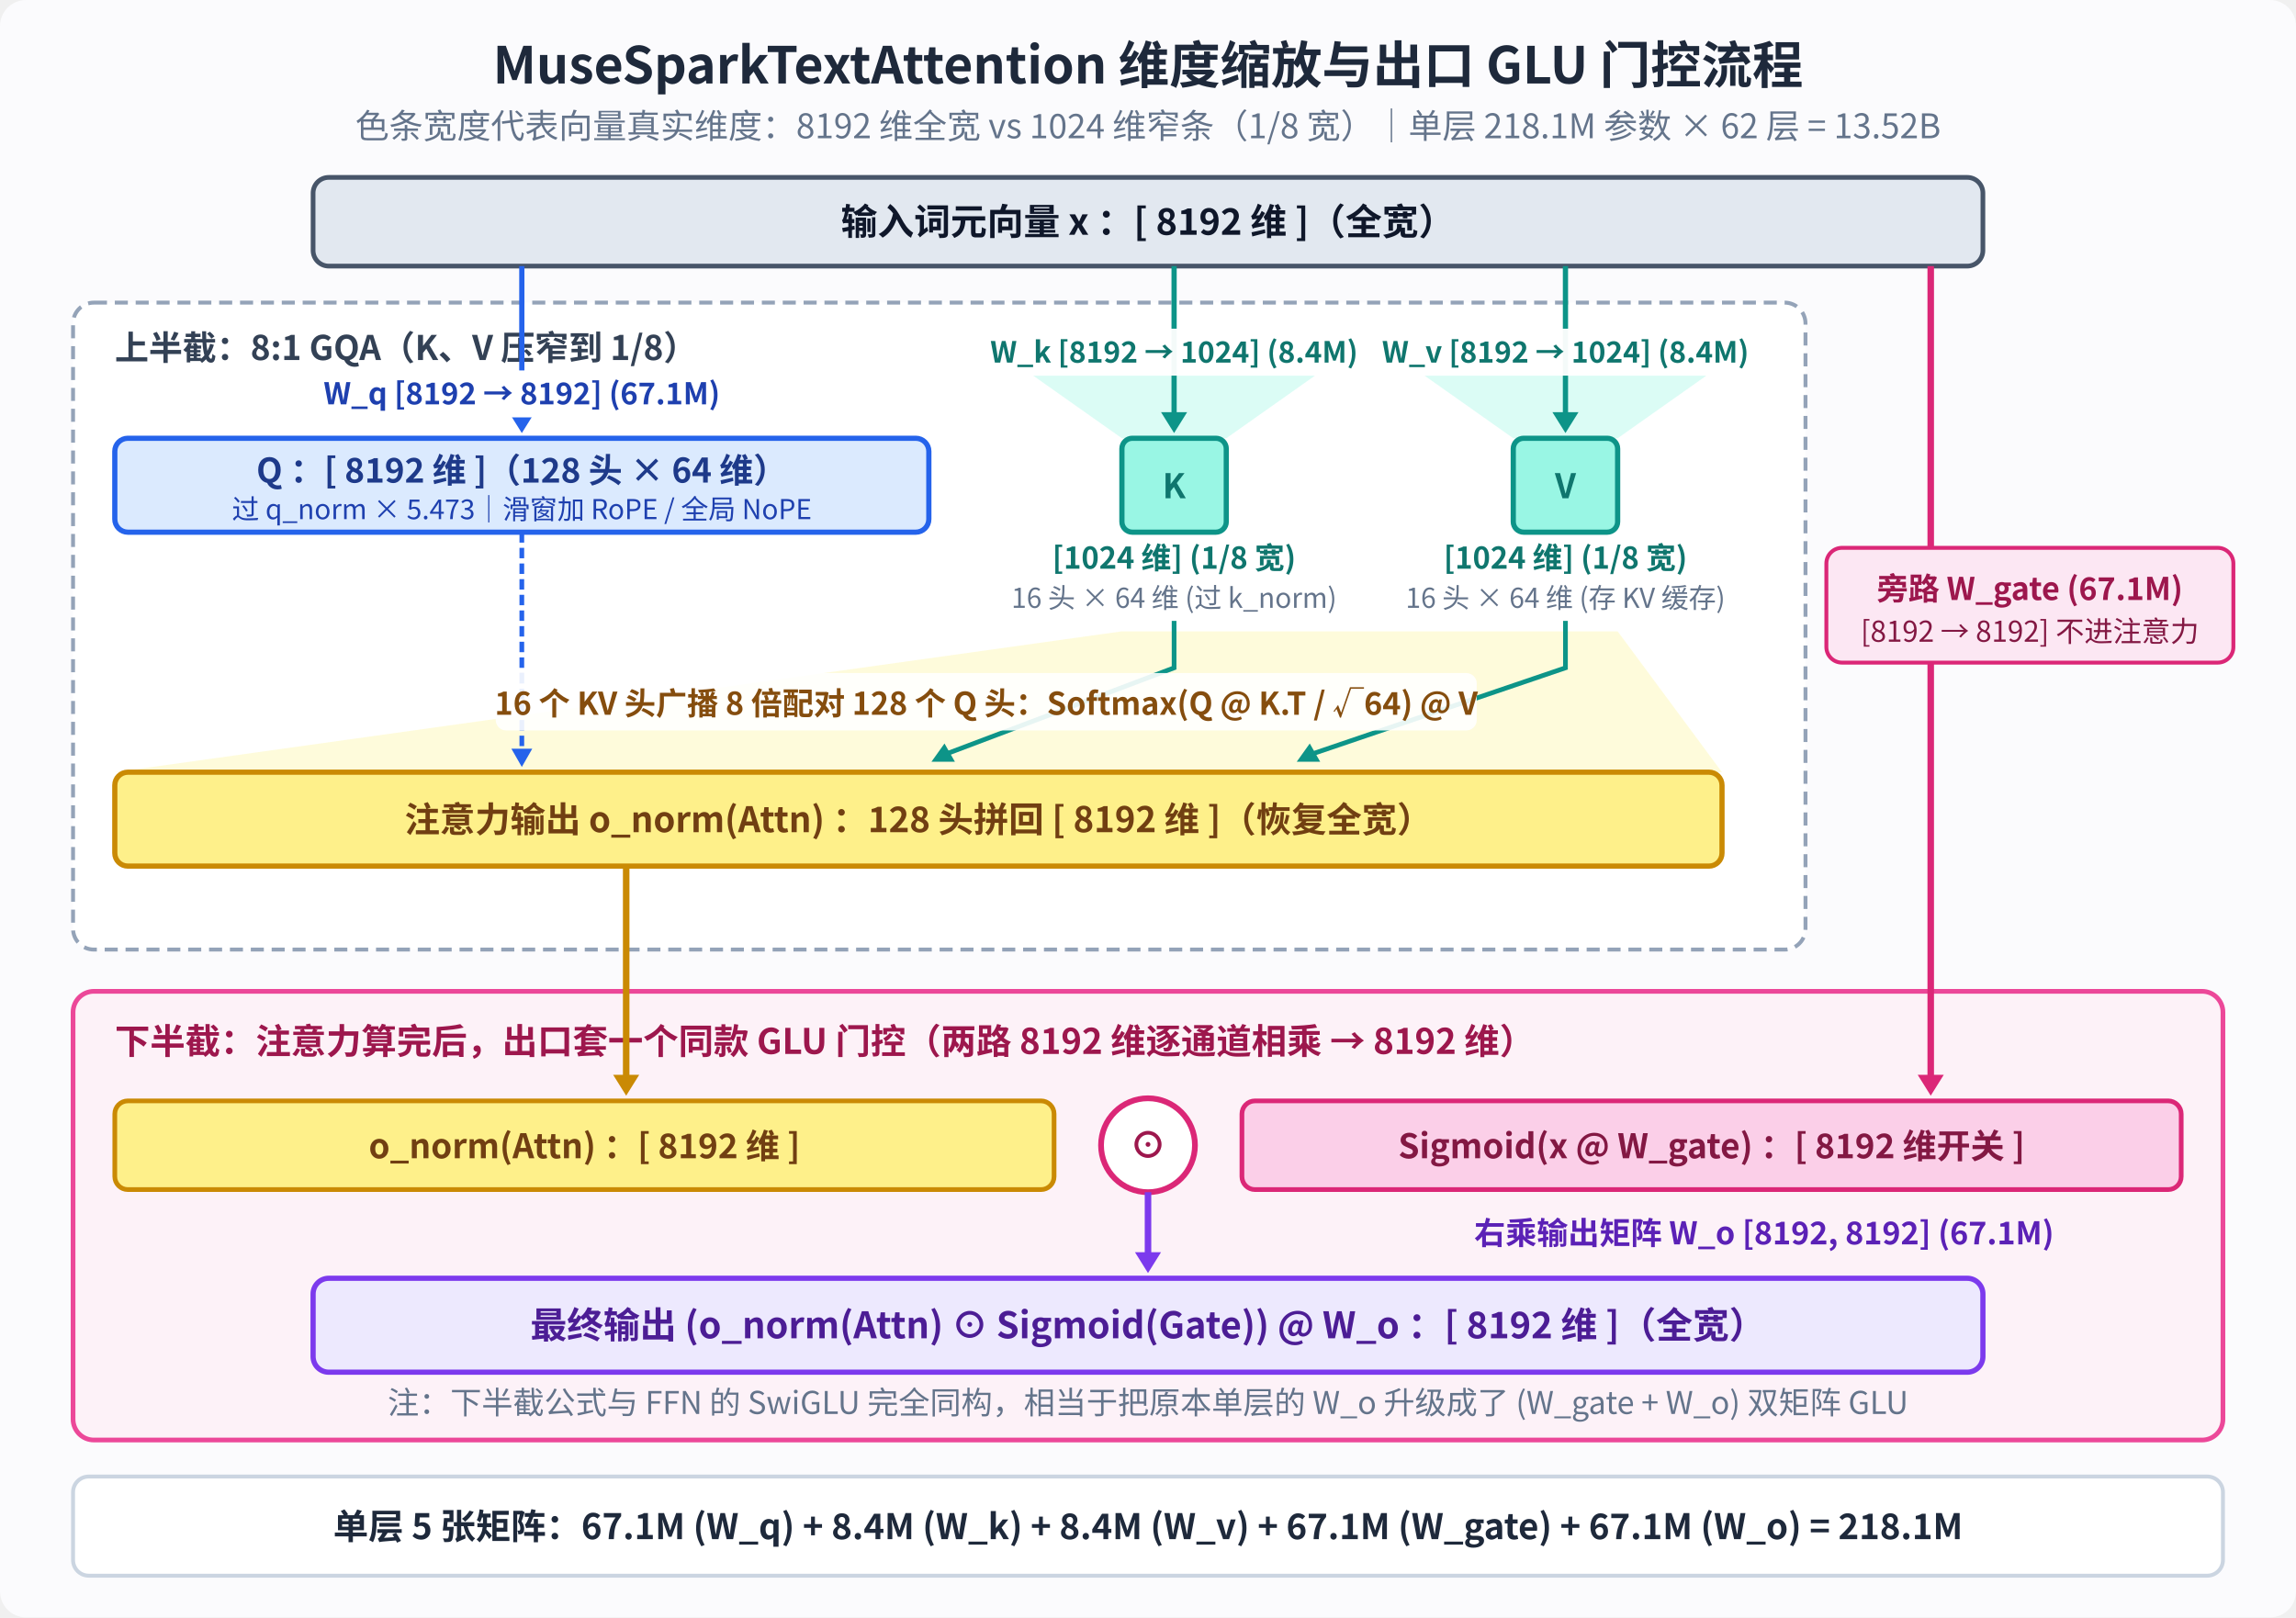
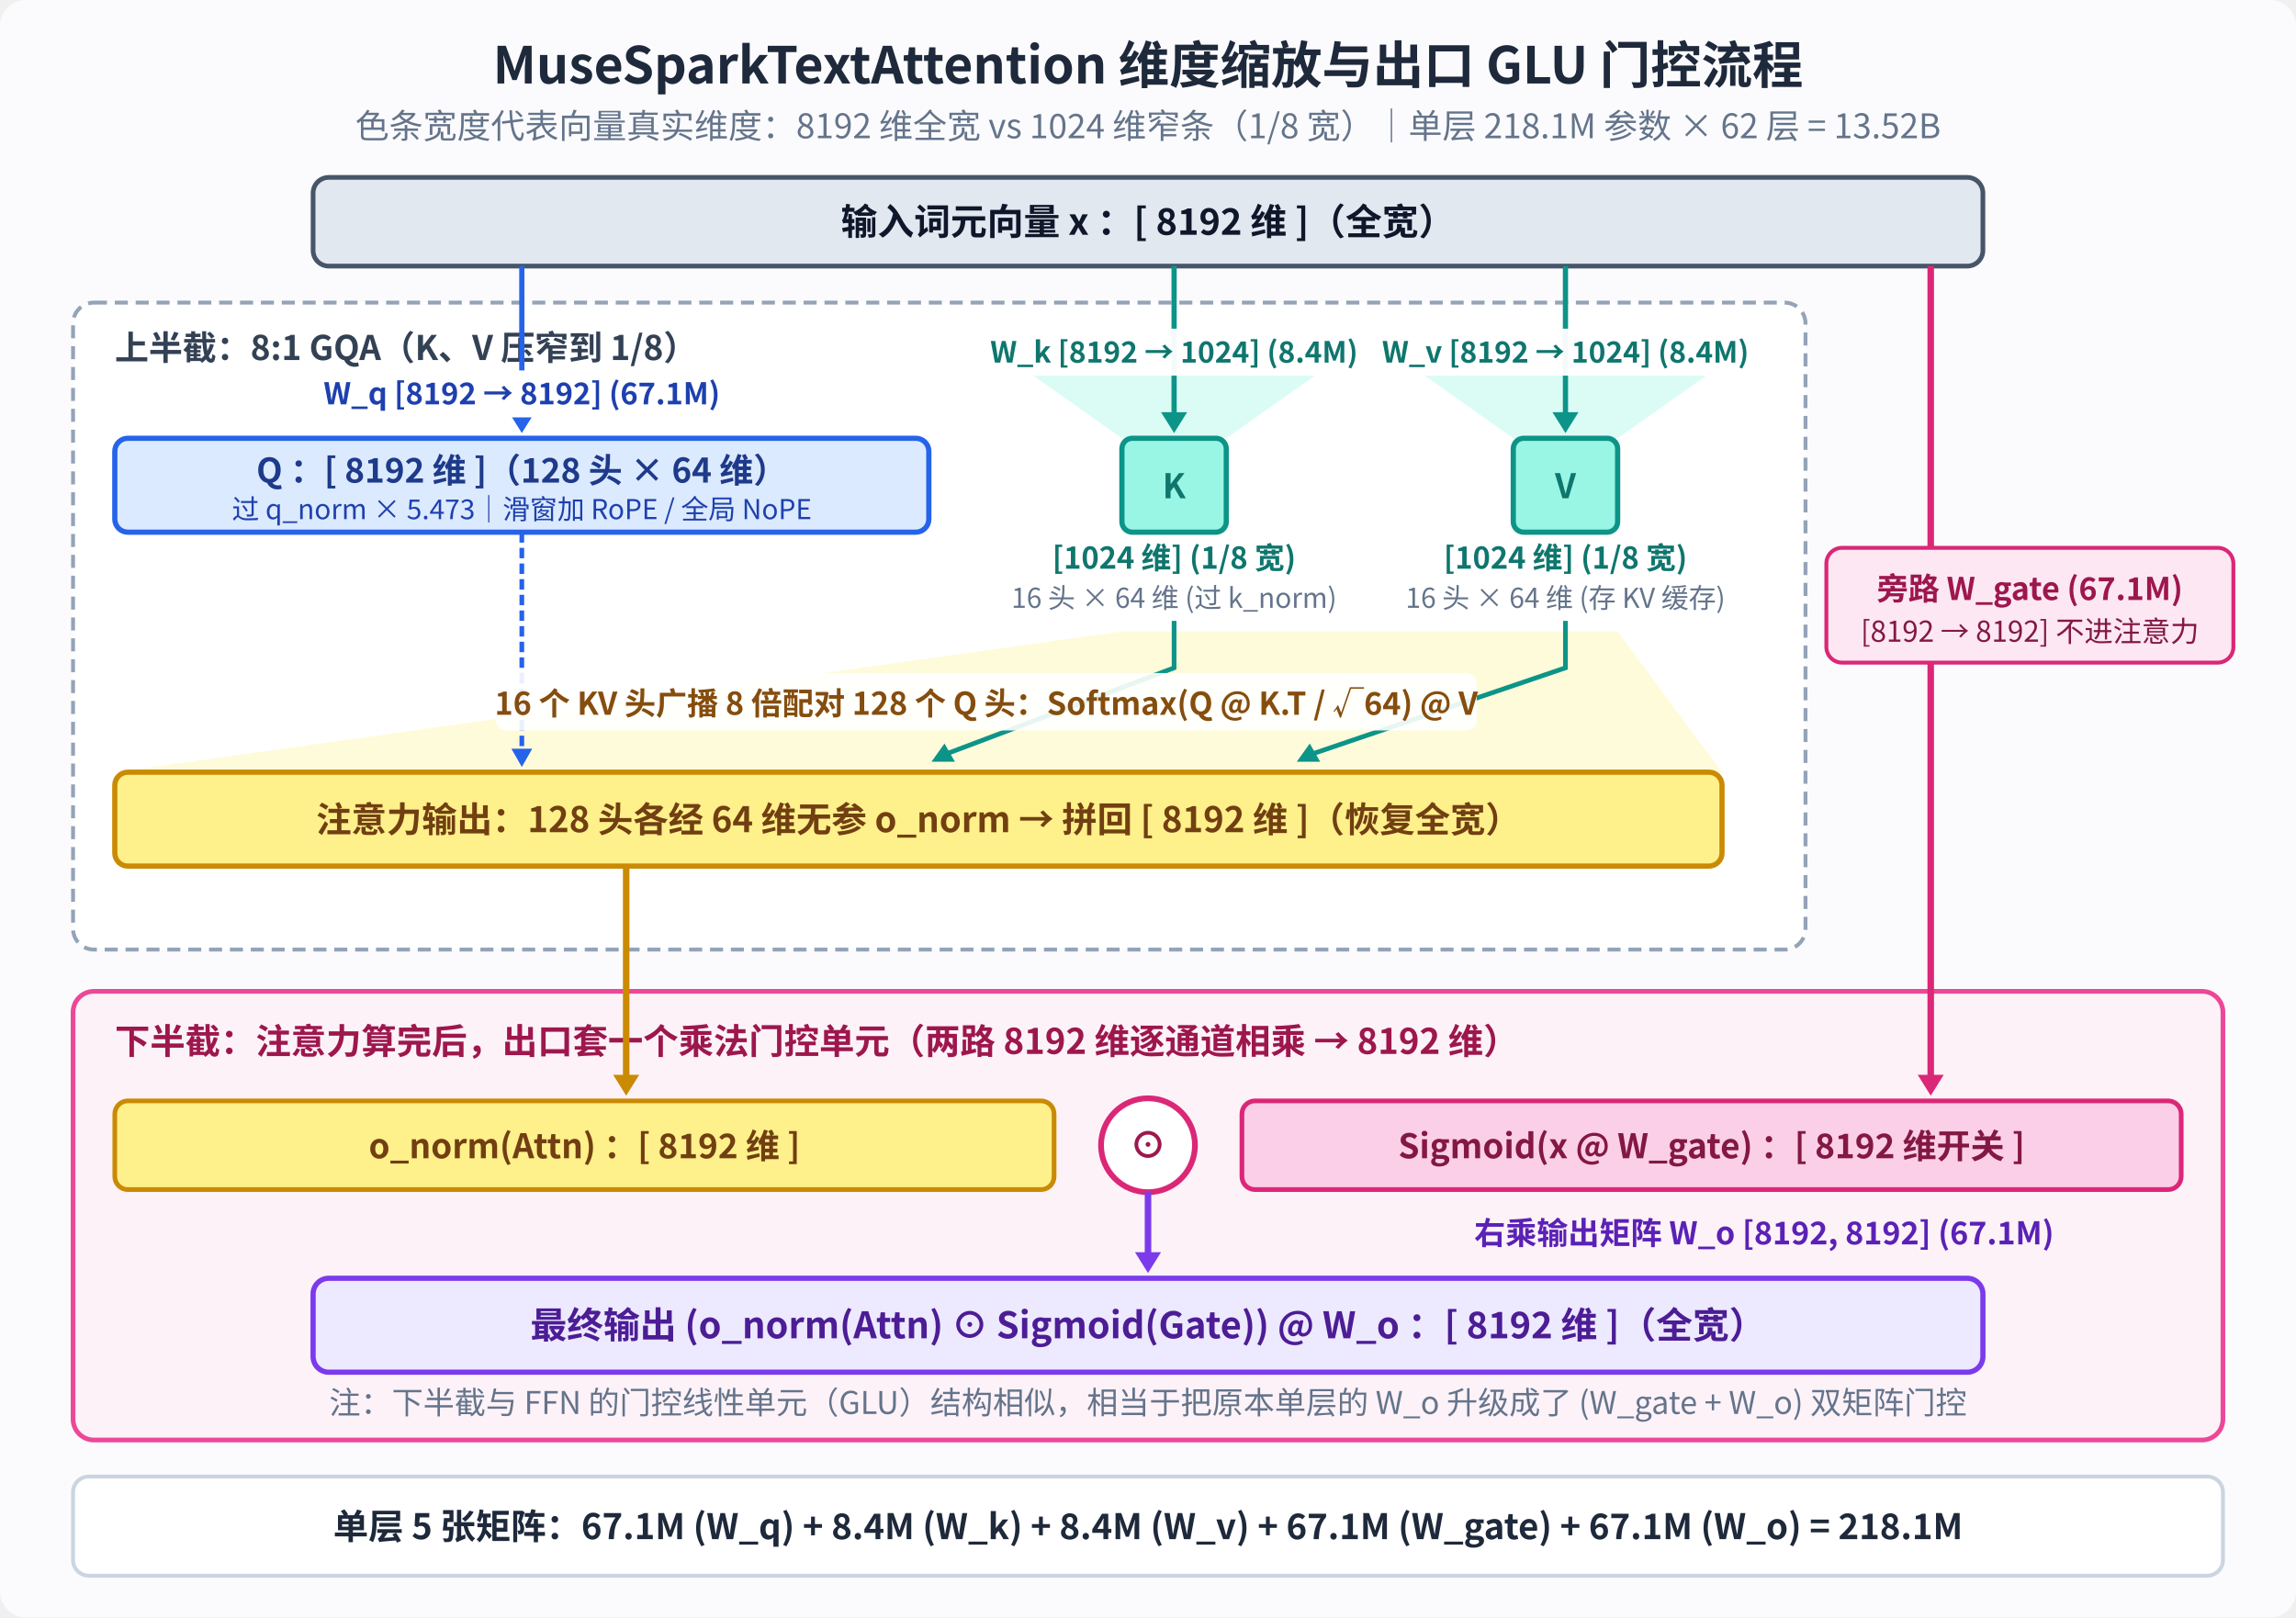
<svg xmlns="http://www.w3.org/2000/svg" viewBox="0 0 880 620" width="880" height="620" font-family="WenQuanYi Micro Hei, Noto Sans CJK SC, sans-serif">
  <rect width="880" height="620" fill="#fbfbfd" rx="10" />
  <text x="440" y="32" text-anchor="middle" fill="#1e293b" font-size="19.5" font-weight="bold">MuseSparkTextAttention 维度缩放与出口 GLU 门控流程</text>
  <text x="440" y="53" text-anchor="middle" fill="#64748b" font-size="13">色条宽度代表向量真实维度：8192 维全宽 vs 1024 维窄条（1/8 宽）｜单层 218.1M 参数 × 62 层 = 13.52B</text>
  <rect x="120" y="68" width="640" height="34" rx="6" fill="#e2e8f0" stroke="#475569" stroke-width="1.8" />
  <text x="440" y="90" text-anchor="middle" fill="#0f172a" font-size="14" font-weight="bold">输入词元向量 x ：[ 8192 维 ]（全宽）</text>
  <rect x="28" y="116" width="664" height="248" rx="8" fill="#ffffff" stroke="#94a3b8" stroke-width="1.5" stroke-dasharray="5,3" />
  <text x="44" y="138" fill="#334155" font-size="13" font-weight="bold">上半截：8:1 GQA（K、V 压窄到 1/8）</text>
  <path d="M200 102 L200 162" stroke="#2563eb" stroke-width="2" fill="none" />
  <polygon points="200,166 195,158 205,158" fill="#2563eb" />
  <rect x="122" y="142" width="156" height="18" rx="3" fill="#ffffff" />
  <text x="200" y="155" text-anchor="middle" fill="#1e40af" font-size="11.5" font-weight="bold">W_q [8192 → 8192] (67.1M)</text>
  <polygon points="396,144 504,144 470,168 430,168" fill="#ccfbf1" opacity="0.7" />
  <path d="M450 102 L450 162" stroke="#0d9488" stroke-width="2" fill="none" />
  <polygon points="450,166 445,158 455,158" fill="#0d9488" />
  <rect x="378" y="126" width="144" height="18" rx="3" fill="#ffffff" opacity="0.95" />
  <text x="450" y="139" text-anchor="middle" fill="#0f766e" font-size="11.2" font-weight="bold">W_k [8192 → 1024] (8.4M)</text>
  <polygon points="546,144 654,144 620,168 580,168" fill="#ccfbf1" opacity="0.7" />
  <path d="M600 102 L600 162" stroke="#0d9488" stroke-width="2" fill="none" />
  <polygon points="600,166 595,158 605,158" fill="#0d9488" />
  <rect x="528" y="126" width="144" height="18" rx="3" fill="#ffffff" opacity="0.95" />
  <text x="600" y="139" text-anchor="middle" fill="#0f766e" font-size="11.2" font-weight="bold">W_v [8192 → 1024] (8.4M)</text>
  <rect x="44" y="168" width="312" height="36" rx="5" fill="#dbeafe" stroke="#2563eb" stroke-width="2" />
  <text x="200" y="185" text-anchor="middle" fill="#1e3a8a" font-size="13" font-weight="bold">Q ：[ 8192 维 ]（128 头 × 64 维）</text>
  <text x="200" y="199" text-anchor="middle" fill="#1e40af" font-size="10.5">过 q_norm × 5.473｜滑窗加 RoPE / 全局 NoPE</text>
  <rect x="430" y="168" width="40" height="36" rx="4" fill="#99f6e4" stroke="#0d9488" stroke-width="2" />
  <text x="450" y="191" text-anchor="middle" fill="#0f766e" font-size="13" font-weight="bold">K</text>
  <text x="450" y="218" text-anchor="middle" fill="#0f766e" font-size="11.5" font-weight="bold">[1024 维] (1/8 宽)</text>
  <text x="450" y="233" text-anchor="middle" fill="#64748b" font-size="10.5">16 头 × 64 维 (过 k_norm)</text>
  <rect x="580" y="168" width="40" height="36" rx="4" fill="#99f6e4" stroke="#0d9488" stroke-width="2" />
  <text x="600" y="191" text-anchor="middle" fill="#0f766e" font-size="13" font-weight="bold">V</text>
  <text x="600" y="218" text-anchor="middle" fill="#0f766e" font-size="11.5" font-weight="bold">[1024 维] (1/8 宽)</text>
  <text x="600" y="233" text-anchor="middle" fill="#64748b" font-size="10.5">16 头 × 64 维 (存 KV 缓存)</text>
  <polygon points="430,242 620,242 660,296 44,296" fill="#fef9c3" opacity="0.6" />
  <path d="M200 204 L200 290" stroke="#2563eb" stroke-width="1.8" stroke-dasharray="4,2" fill="none" />
  <polygon points="200,294 196,287 204,287" fill="#2563eb" />
  <path d="M450 238 L450 256 L360 290" stroke="#0d9488" stroke-width="1.8" fill="none" />
  <polygon points="357,292 362,285 366,292" fill="#0d9488" />
  <path d="M600 238 L600 256 L500 290" stroke="#0d9488" stroke-width="1.8" fill="none" />
  <polygon points="497,292 502,285 506,292" fill="#0d9488" />
  <rect x="190" y="258" width="376" height="22" rx="4" fill="#ffffff" opacity="0.9" />
  <text x="378" y="274" text-anchor="middle" fill="#854d0e" font-size="12" font-weight="bold">16 个 KV 头广播 8 倍配对 128 个 Q 头：Softmax(Q @ K.T / √64) @ V</text>
  <rect x="44" y="296" width="616" height="36" rx="5" fill="#fef08a" stroke="#ca8a04" stroke-width="2" />
-   <text x="352" y="319" text-anchor="middle" fill="#713f12" font-size="13.5" font-weight="bold">注意力输出 o_norm(Attn) ：128 头拼回 [ 8192 维 ]（恢复全宽）</text>
+   <text x="352" y="319" text-anchor="middle" fill="#713f12" font-size="13.5" font-weight="bold">注意力输出：128 头各经 64 维无参 o_norm → 拼回 [ 8192 维 ]（恢复全宽）</text>
  <rect x="28" y="380" width="824" height="172" rx="8" fill="#fdf2f8" stroke="#ec4899" stroke-width="1.8" />
-   <text x="44" y="404" fill="#9d174d" font-size="13.5" font-weight="bold">下半截：注意力算完后，出口套一个同款 GLU 门控（两路 8192 维逐通道相乘 → 8192 维）</text>
+   <text x="44" y="404" fill="#9d174d" font-size="13.5" font-weight="bold">下半截：注意力算完后，出口套一个乘法门控单元（两路 8192 维逐通道相乘 → 8192 维）</text>
  <path d="M740 102 L740 416" stroke="#db2777" stroke-width="2.5" fill="none" />
  <polygon points="740,420 735,412 745,412" fill="#db2777" />
  <rect x="700" y="210" width="156" height="44" rx="6" fill="#fce7f3" stroke="#db2777" stroke-width="1.5" />
  <text x="778" y="230" text-anchor="middle" fill="#9d174d" font-size="12" font-weight="bold">旁路 W_gate (67.1M)</text>
  <text x="778" y="246" text-anchor="middle" fill="#831843" font-size="11">[8192 → 8192] 不进注意力</text>
  <path d="M240 332 L240 416" stroke="#ca8a04" stroke-width="2.5" fill="none" />
  <polygon points="240,420 235,412 245,412" fill="#ca8a04" />
  <rect x="44" y="422" width="360" height="34" rx="5" fill="#fef08a" stroke="#ca8a04" stroke-width="1.8" />
  <text x="224" y="444" text-anchor="middle" fill="#713f12" font-size="13" font-weight="bold">o_norm(Attn) ：[ 8192 维 ]</text>
  <circle cx="440" cy="439" r="18" fill="#ffffff" stroke="#db2777" stroke-width="2.2" />
  <text x="440" y="444" text-anchor="middle" fill="#9d174d" font-size="14" font-weight="bold">⊙</text>
  <rect x="476" y="422" width="360" height="34" rx="5" fill="#fbcfe8" stroke="#db2777" stroke-width="1.8" />
  <text x="656" y="444" text-anchor="middle" fill="#831843" font-size="13" font-weight="bold">Sigmoid(x @ W_gate) ：[ 8192 维开关 ]</text>
  <path d="M440 457 L440 484" stroke="#7c3aed" stroke-width="2.5" fill="none" />
  <polygon points="440,488 435,480 445,480" fill="#7c3aed" />
  <text x="565" y="477" fill="#5b21b6" font-size="12" font-weight="bold">右乘输出矩阵 W_o [8192, 8192] (67.1M)</text>
  <rect x="120" y="490" width="640" height="36" rx="6" fill="#ede9fe" stroke="#7c3aed" stroke-width="2" />
  <text x="440" y="513" text-anchor="middle" fill="#4c1d95" font-size="14" font-weight="bold">最终输出 (o_norm(Attn) ⊙ Sigmoid(Gate)) @ W_o ：[ 8192 维 ]（全宽）</text>
-   <text x="440" y="542" text-anchor="middle" fill="#64748b" font-size="12">注：下半截公式与 FFN 的 SwiGLU 完全同构，相当于把原本单层的 W_o 升级成了 (W_gate + W_o) 双矩阵 GLU</text>
+   <text x="440" y="542" text-anchor="middle" fill="#64748b" font-size="12">注：下半截与 FFN 的门控线性单元（GLU）结构相似，相当于把原本单层的 W_o 升级成了 (W_gate + W_o) 双矩阵门控</text>
  <rect x="28" y="566" width="824" height="38" rx="6" fill="#ffffff" stroke="#cbd5e1" stroke-width="1.5" />
  <text x="440" y="590" text-anchor="middle" fill="#1e293b" font-size="13.5" font-weight="bold">单层 5 张矩阵：67.1M (W_q) + 8.4M (W_k) + 8.4M (W_v) + 67.1M (W_gate) + 67.1M (W_o) = 218.1M</text>
</svg>
